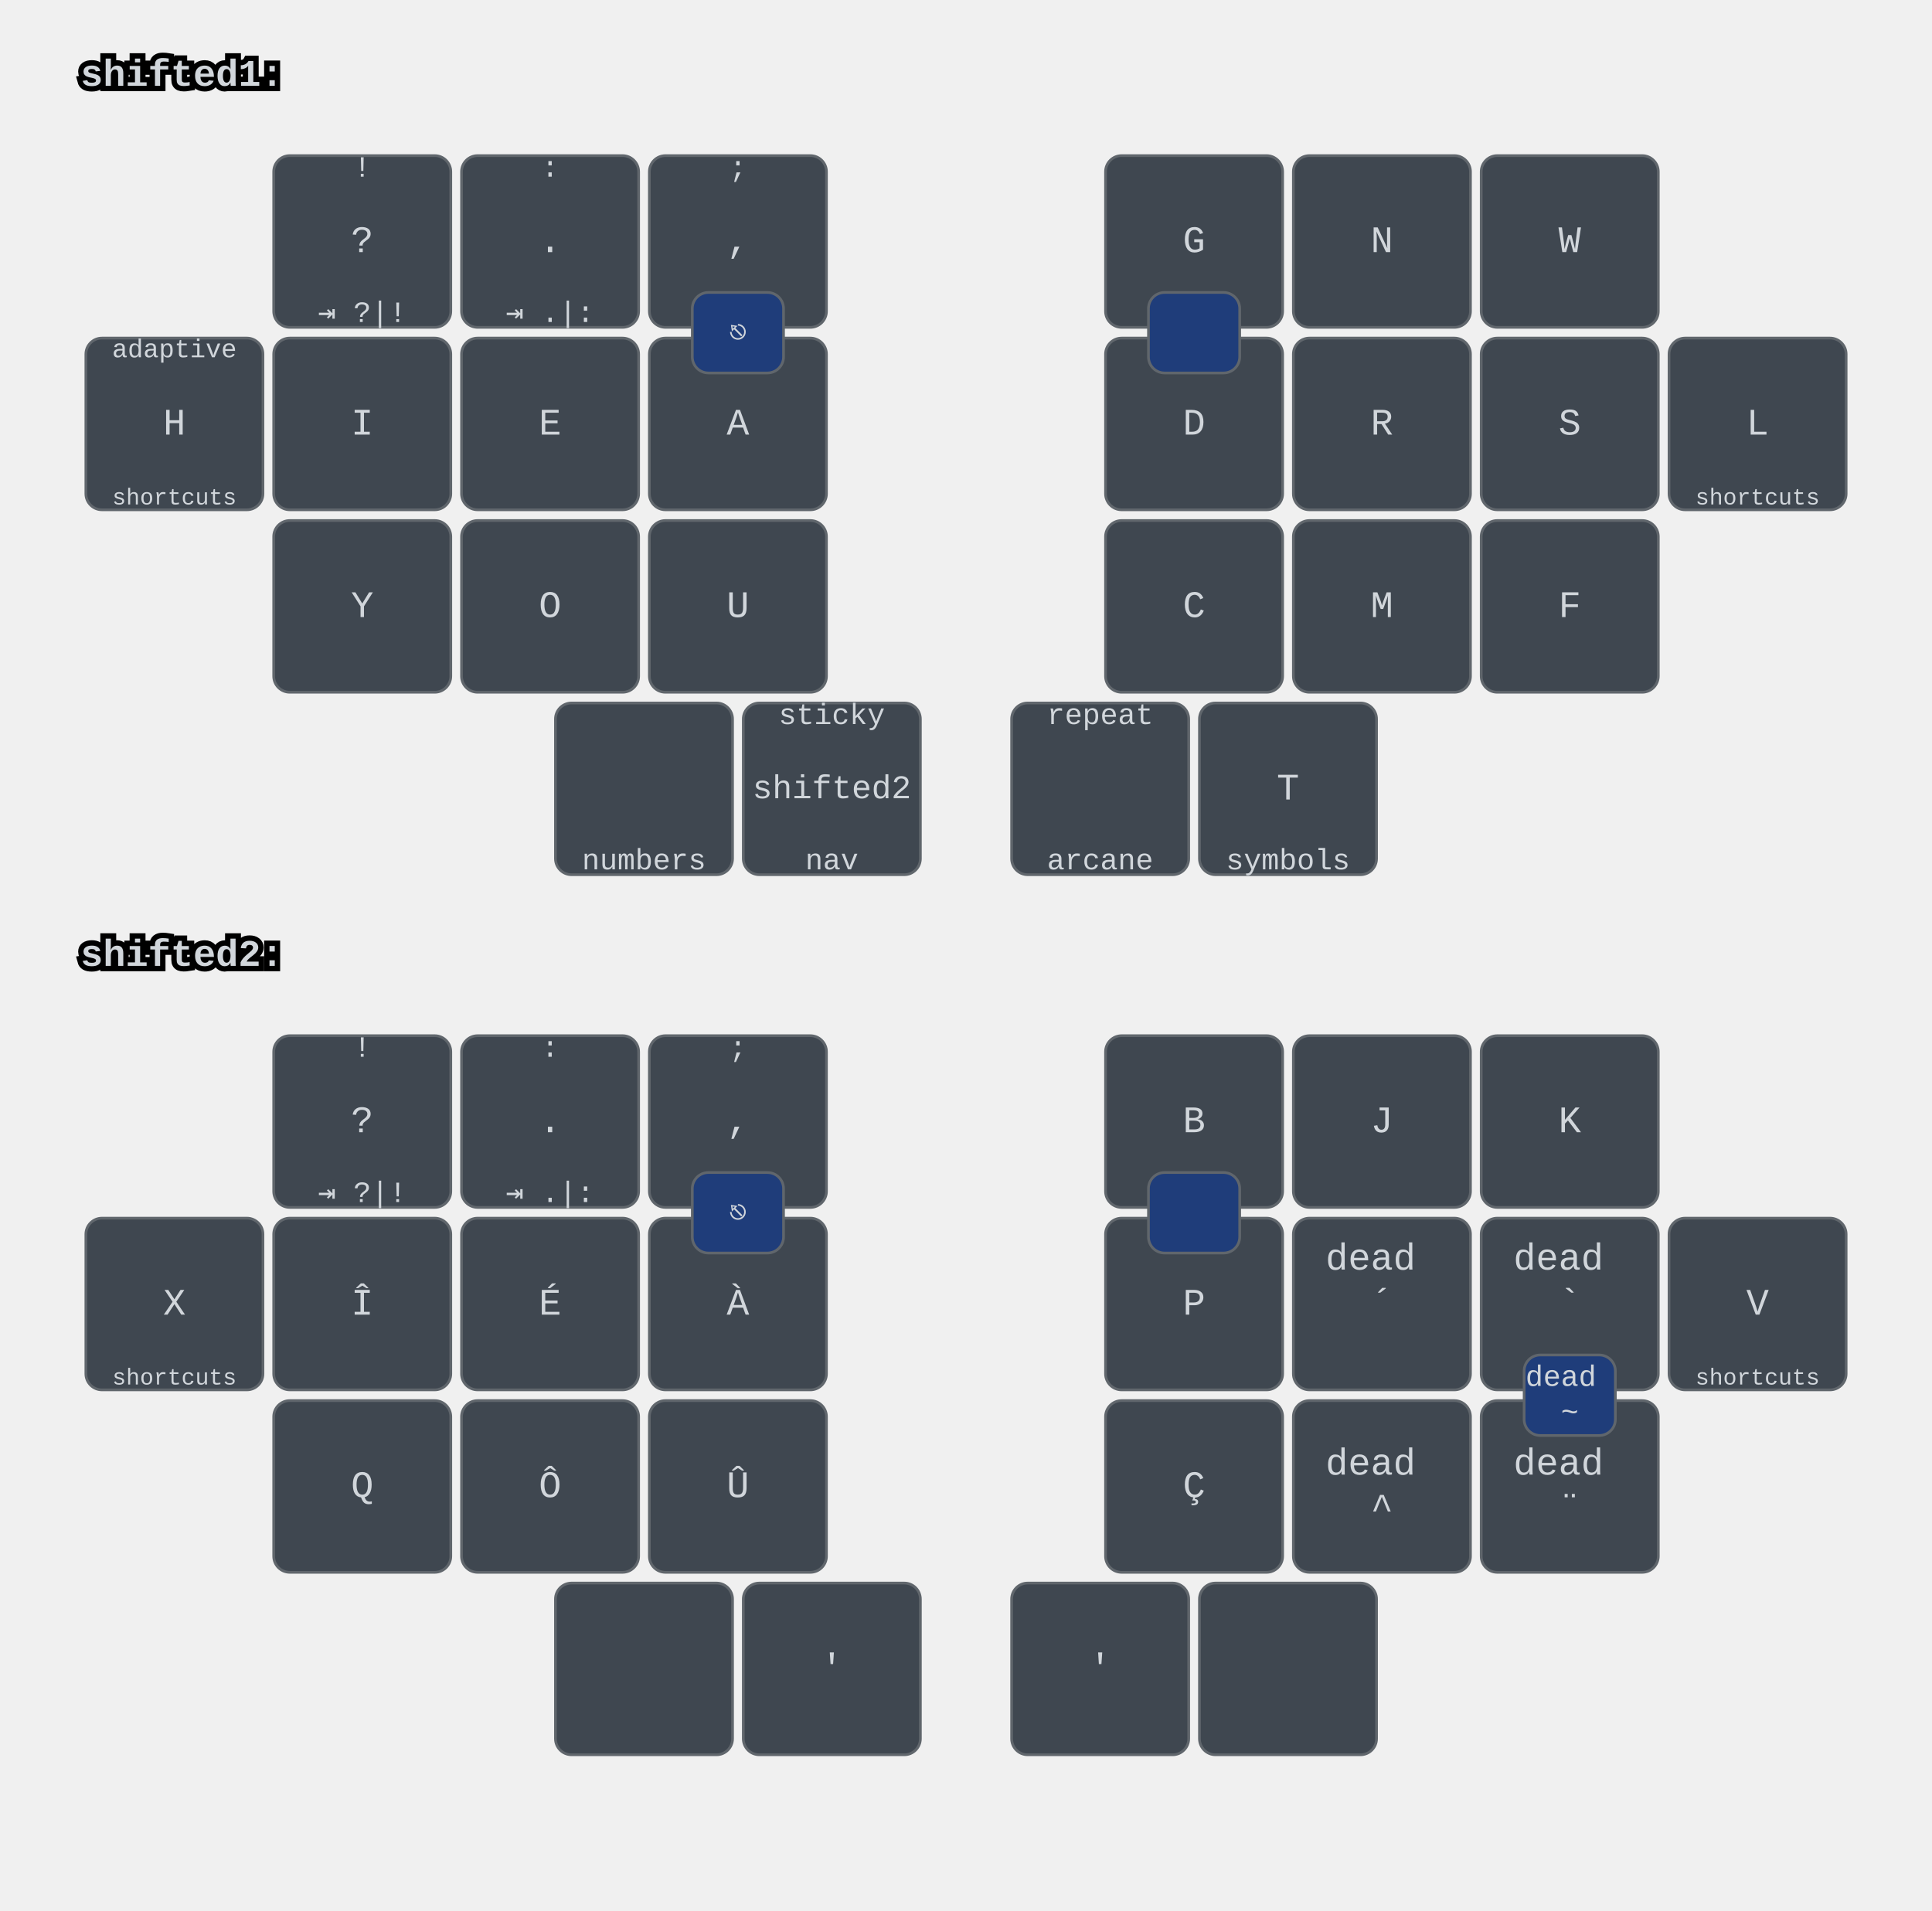
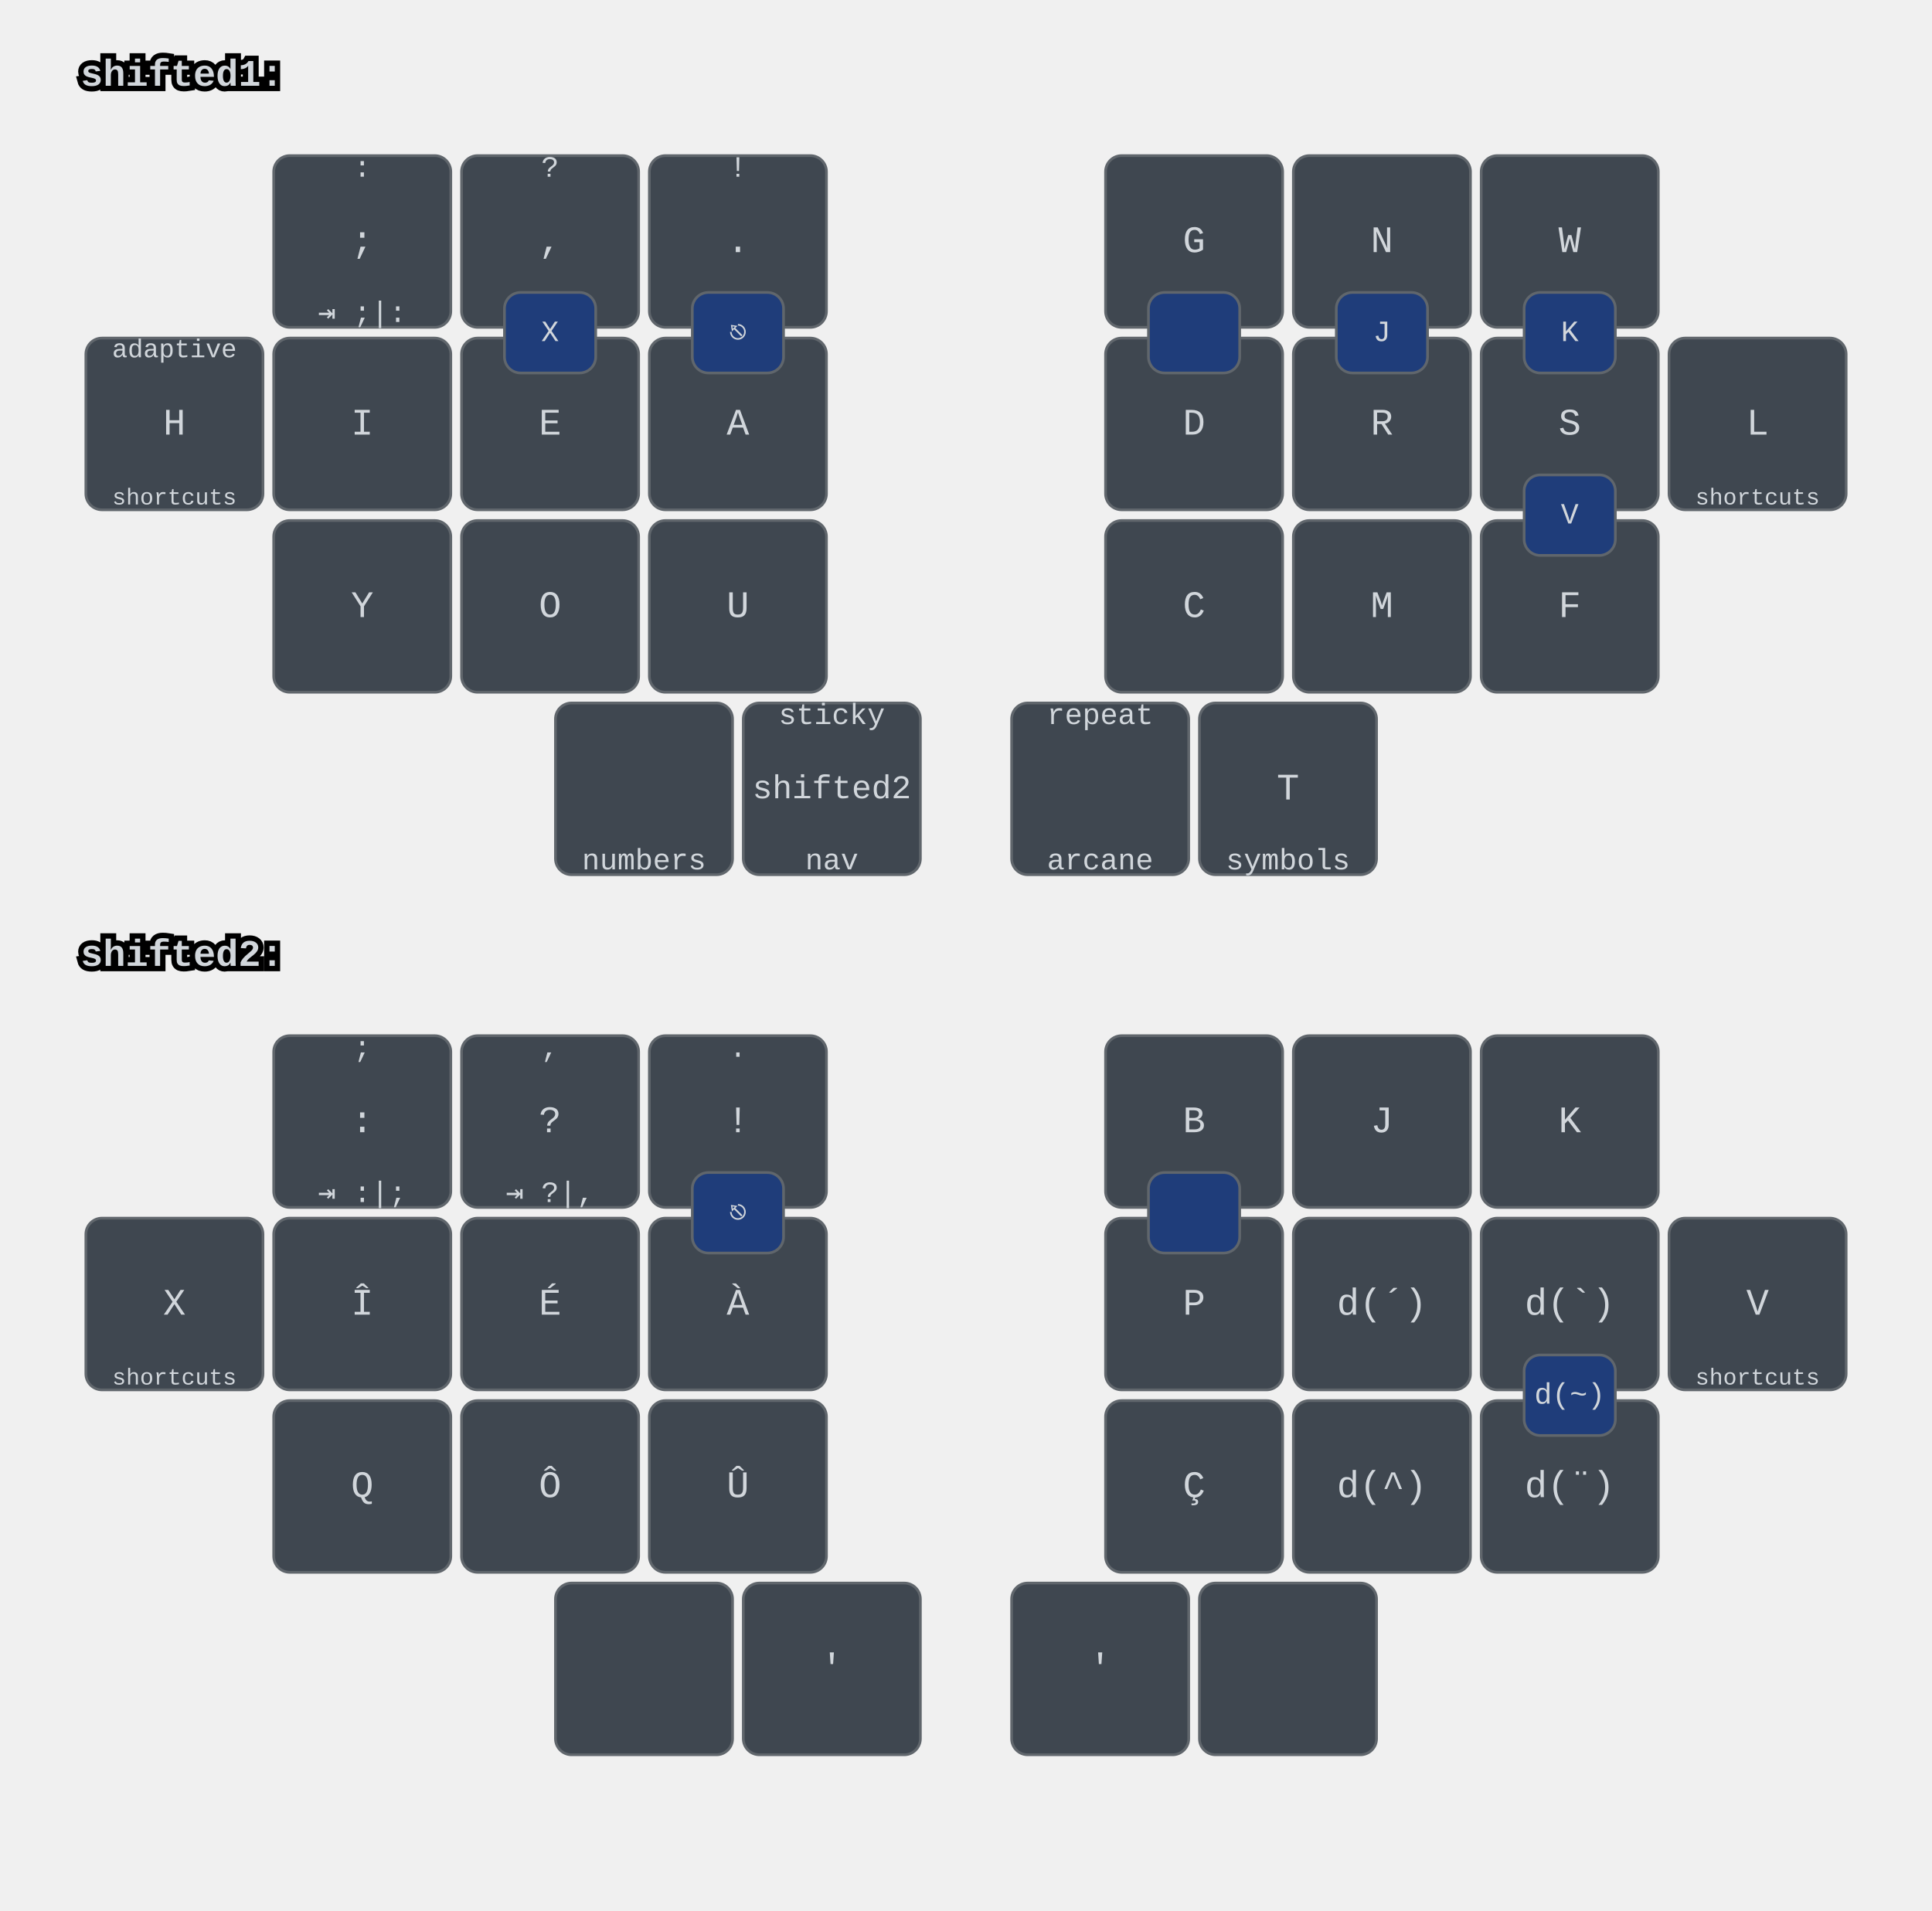
<svg xmlns="http://www.w3.org/2000/svg" xmlns:xlink="http://www.w3.org/1999/xlink" width="720" height="712" viewBox="0 0 720 712" class="keymap">
  <defs>/* start glyphs */
<svg id="mdi:apple-keyboard-command">
      <svg id="mdi-apple-keyboard-command" viewBox="0 0 24 24">
        <path d="M6,2A4,4 0 0,1 10,6V8H14V6A4,4 0 0,1 18,2A4,4 0 0,1 22,6A4,4 0 0,1 18,10H16V14H18A4,4 0 0,1 22,18A4,4 0 0,1 18,22A4,4 0 0,1 14,18V16H10V18A4,4 0 0,1 6,22A4,4 0 0,1 2,18A4,4 0 0,1 6,14H8V10H6A4,4 0 0,1 2,6A4,4 0 0,1 6,2M16,18A2,2 0 0,0 18,20A2,2 0 0,0 20,18A2,2 0 0,0 18,16H16V18M14,10H10V14H14V10M6,16A2,2 0 0,0 4,18A2,2 0 0,0 6,20A2,2 0 0,0 8,18V16H6M8,6A2,2 0 0,0 6,4A2,2 0 0,0 4,6A2,2 0 0,0 6,8H8V6M18,8A2,2 0 0,0 20,6A2,2 0 0,0 18,4A2,2 0 0,0 16,6V8H18Z" />
      </svg>
    </svg>
    <svg id="mdi:apple-keyboard-control">
      <svg id="mdi-apple-keyboard-control" viewBox="0 0 24 24">
        <path d="M19.78,11.78L18.36,13.19L12,6.83L5.64,13.19L4.22,11.78L12,4L19.78,11.78Z" />
      </svg>
    </svg>
    <svg id="mdi:apple-keyboard-option">
      <svg id="mdi-apple-keyboard-option" viewBox="0 0 24 24">
        <path d="M3,4H9.11L16.15,18H21V20H14.88L7.84,6H3V4M14,4H21V6H14V4Z" />
      </svg>
    </svg>
    <svg id="mdi:apple-keyboard-shift">
      <svg id="mdi-apple-keyboard-shift" viewBox="0 0 24 24">
        <path d="M15,18V12H17.17L12,6.83L6.83,12H9V18H15M12,4L22,14H17V20H7V14H2L12,4Z" />
      </svg>
    </svg>
    <svg id="mdi:arrow-down">
      <svg id="mdi-arrow-down" viewBox="0 0 24 24">
        <path d="M11,4H13V16L18.5,10.5L19.92,11.92L12,19.84L4.08,11.92L5.5,10.5L11,16V4Z" />
      </svg>
    </svg>
    <svg id="mdi:arrow-down-bold-outline">
      <svg id="mdi-arrow-down-bold-outline" viewBox="0 0 24 24">
        <path d="M22,11L12,21L2,11H8V3H16V11H22M12,18L17,13H14V5H10V13H7L12,18Z" />
      </svg>
    </svg>
    <svg id="mdi:arrow-left">
      <svg id="mdi-arrow-left" viewBox="0 0 24 24">
        <path d="M20,11V13H8L13.5,18.5L12.08,19.92L4.16,12L12.08,4.08L13.5,5.5L8,11H20Z" />
      </svg>
    </svg>
    <svg id="mdi:arrow-right">
      <svg id="mdi-arrow-right" viewBox="0 0 24 24">
        <path d="M4,11V13H16L10.5,18.5L11.92,19.92L19.84,12L11.92,4.08L10.5,5.5L16,11H4Z" />
      </svg>
    </svg>
    <svg id="mdi:arrow-up">
      <svg id="mdi-arrow-up" viewBox="0 0 24 24">
        <path d="M13,20H11V8L5.5,13.5L4.08,12.08L12,4.16L19.92,12.08L18.5,13.5L13,8V20Z" />
      </svg>
    </svg>
    <svg id="mdi:arrow-up-bold-outline">
      <svg id="mdi-arrow-up-bold-outline" viewBox="0 0 24 24">
        <path d="M16,13V21H8V13H2L12,3L22,13H16M7,11H10V19H14V11H17L12,6L7,11Z" />
      </svg>
    </svg>
    <svg id="mdi:backspace-outline">
      <svg id="mdi-backspace-outline" viewBox="0 0 24 24">
        <path d="M19,15.59L17.59,17L14,13.41L10.41,17L9,15.59L12.59,12L9,8.41L10.41,7L14,10.59L17.59,7L19,8.41L15.41,12L19,15.59M22,3A2,2 0 0,1 24,5V19A2,2 0 0,1 22,21H7C6.31,21 5.77,20.64 5.41,20.11L0,12L5.41,3.88C5.77,3.35 6.31,3 7,3H22M22,5H7L2.28,12L7,19H22V5Z" />
      </svg>
    </svg>
    <svg id="mdi:backspace-reverse-outline">
      <svg id="mdi-backspace-reverse-outline" viewBox="0 0 24 24">
        <path d="M5,15.59L6.41,17L10,13.41L13.59,17L15,15.59L11.41,12L15,8.41L13.59,7L10,10.59L6.41,7L5,8.41L8.59,12L5,15.59M2,3A2,2 0 0,0 0,5V19A2,2 0 0,0 2,21H17C17.69,21 18.23,20.64 18.59,20.11L24,12L18.59,3.88C18.23,3.35 17.69,3 17,3H2M2,5H17L21.72,12L17,19H2V5Z" />
      </svg>
    </svg>
    <svg id="mdi:bluetooth">
      <svg id="mdi-bluetooth" viewBox="0 0 24 24">
        <path d="M14.88,16.29L13,18.17V14.41M13,5.83L14.88,7.71L13,9.58M17.71,7.71L12,2H11V9.58L6.41,5L5,6.41L10.59,12L5,17.58L6.41,19L11,14.41V22H12L17.71,16.29L13.41,12L17.71,7.71Z" />
      </svg>
    </svg>
    <svg id="mdi:bluetooth-off">
      <svg id="mdi-bluetooth-off" viewBox="0 0 24 24">
        <path d="M13,5.83L14.88,7.71L13.28,9.31L14.69,10.72L17.71,7.7L12,2H11V7.03L13,9.03M5.41,4L4,5.41L10.59,12L5,17.59L6.41,19L11,14.41V22H12L16.29,17.71L18.59,20L20,18.59M13,18.17V14.41L14.88,16.29" />
      </svg>
    </svg>
    <svg id="mdi:bug">
      <svg id="mdi-bug" viewBox="0 0 24 24">
        <path d="M14,12H10V10H14M14,16H10V14H14M20,8H17.19C16.74,7.22 16.12,6.55 15.37,6.04L17,4.41L15.59,3L13.42,5.17C12.96,5.06 12.5,5 12,5C11.5,5 11.04,5.06 10.59,5.17L8.41,3L7,4.41L8.62,6.04C7.88,6.55 7.26,7.22 6.81,8H4V10H6.09C6.04,10.33 6,10.66 6,11V12H4V14H6V15C6,15.34 6.04,15.67 6.09,16H4V18H6.81C7.85,19.79 9.78,21 12,21C14.22,21 16.15,19.79 17.19,18H20V16H17.91C17.96,15.67 18,15.34 18,15V14H20V12H18V11C18,10.66 17.96,10.33 17.91,10H20V8Z" />
      </svg>
    </svg>
    <svg id="mdi:camera">
      <svg id="mdi-camera" viewBox="0 0 24 24">
        <path d="M4,4H7L9,2H15L17,4H20A2,2 0 0,1 22,6V18A2,2 0 0,1 20,20H4A2,2 0 0,1 2,18V6A2,2 0 0,1 4,4M12,7A5,5 0 0,0 7,12A5,5 0 0,0 12,17A5,5 0 0,0 17,12A5,5 0 0,0 12,7M12,9A3,3 0 0,1 15,12A3,3 0 0,1 12,15A3,3 0 0,1 9,12A3,3 0 0,1 12,9Z" />
      </svg>
    </svg>
    <svg id="mdi:close">
      <svg id="mdi-close" viewBox="0 0 24 24">
        <path d="M19,6.41L17.59,5L12,10.59L6.41,5L5,6.41L10.59,12L5,17.59L6.41,19L12,13.41L17.59,19L19,17.59L13.41,12L19,6.41Z" />
      </svg>
    </svg>
    <svg id="mdi:console">
      <svg id="mdi-console" viewBox="0 0 24 24">
        <path d="M20,19V7H4V19H20M20,3A2,2 0 0,1 22,5V19A2,2 0 0,1 20,21H4A2,2 0 0,1 2,19V5C2,3.89 2.9,3 4,3H20M13,17V15H18V17H13M9.58,13L5.57,9H8.4L11.7,12.3C12.09,12.69 12.09,13.33 11.7,13.72L8.42,17H5.59L9.58,13Z" />
      </svg>
    </svg>
    <svg id="mdi:debug-step-into">
      <svg id="mdi-debug-step-into" viewBox="0 0 24 24">
        <path d="M12,22A2,2 0 0,1 10,20A2,2 0 0,1 12,18A2,2 0 0,1 14,20A2,2 0 0,1 12,22M13,2V13L17.5,8.5L18.92,9.92L12,16.84L5.08,9.92L6.5,8.5L11,13V2H13Z" />
      </svg>
    </svg>
    <svg id="mdi:debug-step-out">
      <svg id="mdi-debug-step-out" viewBox="0 0 24 24">
        <path d="M12,22A2,2 0 0,1 10,20A2,2 0 0,1 12,18A2,2 0 0,1 14,20A2,2 0 0,1 12,22M13,16H11V6L6.5,10.5L5.08,9.08L12,2.16L18.92,9.08L17.5,10.5L13,6V16Z" />
      </svg>
    </svg>
    <svg id="mdi:debug-step-over">
      <svg id="mdi-debug-step-over" viewBox="0 0 24 24">
        <path d="M12,14A2,2 0 0,1 14,16A2,2 0 0,1 12,18A2,2 0 0,1 10,16A2,2 0 0,1 12,14M23.46,8.86L21.87,15.75L15,14.16L18.8,11.78C17.39,9.5 14.87,8 12,8C8.05,8 4.77,10.86 4.12,14.63L2.15,14.28C2.96,9.58 7.06,6 12,6C15.58,6 18.73,7.89 20.5,10.72L23.46,8.86Z" />
      </svg>
    </svg>
    <svg id="mdi:delete">
      <svg id="mdi-delete" viewBox="0 0 24 24">
        <path d="M19,4H15.5L14.5,3H9.5L8.5,4H5V6H19M6,19A2,2 0 0,0 8,21H16A2,2 0 0,0 18,19V7H6V19Z" />
      </svg>
    </svg>
    <svg id="mdi:desktop-classic">
      <svg id="mdi-desktop-classic" viewBox="0 0 24 24">
        <path d="M6,2C4.89,2 4,2.89 4,4V12C4,13.11 4.89,14 6,14H18C19.11,14 20,13.11 20,12V4C20,2.89 19.11,2 18,2H6M6,4H18V12H6V4M4,15C2.89,15 2,15.89 2,17V20C2,21.11 2.89,22 4,22H20C21.11,22 22,21.11 22,20V17C22,15.89 21.11,15 20,15H4M8,17H20V20H8V17M9,17.75V19.25H13V17.75H9M15,17.75V19.25H19V17.75H15Z" />
      </svg>
    </svg>
    <svg id="mdi:emoticon-happy-outline">
      <svg id="mdi-emoticon-happy-outline" viewBox="0 0 24 24">
        <path d="M20,12A8,8 0 0,0 12,4A8,8 0 0,0 4,12A8,8 0 0,0 12,20A8,8 0 0,0 20,12M22,12A10,10 0 0,1 12,22A10,10 0 0,1 2,12A10,10 0 0,1 12,2A10,10 0 0,1 22,12M10,9.5C10,10.3 9.3,11 8.5,11C7.7,11 7,10.3 7,9.5C7,8.7 7.7,8 8.5,8C9.3,8 10,8.7 10,9.5M17,9.5C17,10.3 16.3,11 15.5,11C14.7,11 14,10.3 14,9.5C14,8.7 14.7,8 15.5,8C16.3,8 17,8.7 17,9.5M12,17.23C10.25,17.23 8.71,16.5 7.81,15.42L9.23,14C9.68,14.72 10.75,15.23 12,15.23C13.25,15.23 14.32,14.72 14.77,14L16.19,15.42C15.29,16.5 13.75,17.23 12,17.23Z" />
      </svg>
    </svg>
    <svg id="mdi:file-tree">
      <svg id="mdi-file-tree" viewBox="0 0 24 24">
        <path d="M3,3H9V7H3V3M15,10H21V14H15V10M15,17H21V21H15V17M13,13H7V18H13V20H7L5,20V9H7V11H13V13Z" />
      </svg>
    </svg>
    <svg id="mdi:flash">
      <svg id="mdi-flash" viewBox="0 0 24 24">
        <path d="M7,2V13H10V22L17,10H13L17,2H7Z" />
      </svg>
    </svg>
    <svg id="mdi:folder-open">
      <svg id="mdi-folder-open" viewBox="0 0 24 24">
        <path d="M19,20H4C2.89,20 2,19.1 2,18V6C2,4.89 2.89,4 4,4H10L12,6H19A2,2 0 0,1 21,8H21L4,8V18L6.14,10H23.21L20.93,18.5C20.7,19.37 19.92,20 19,20Z" />
      </svg>
    </svg>
    <svg id="mdi:format-horizontal-align-left">
      <svg id="mdi-format-horizontal-align-left" viewBox="0 0 24 24">
        <path d="M11,16V13H21V11H11V8L7,12L11,16M3,20H5V4H3V20Z" />
      </svg>
    </svg>
    <svg id="mdi:format-horizontal-align-right">
      <svg id="mdi-format-horizontal-align-right" viewBox="0 0 24 24">
        <path d="M13,8V11H3V13H13V16L17,12L13,8M19,20H21V4H19V20Z" />
      </svg>
    </svg>
    <svg id="mdi:format-letter-case">
      <svg id="mdi-format-letter-case" viewBox="0 0 24 24">
        <path d="M20.06,18C20,17.83 19.91,17.54 19.86,17.11C19.19,17.81 18.38,18.16 17.45,18.16C16.62,18.16 15.93,17.92 15.4,17.45C14.87,17 14.6,16.39 14.6,15.66C14.6,14.78 14.93,14.1 15.6,13.61C16.27,13.12 17.21,12.88 18.43,12.88H19.83V12.24C19.83,11.75 19.68,11.36 19.38,11.07C19.08,10.78 18.63,10.64 18.05,10.64C17.53,10.64 17.1,10.76 16.75,11C16.4,11.25 16.23,11.54 16.23,11.89H14.77C14.77,11.46 14.92,11.05 15.22,10.65C15.5,10.25 15.93,9.94 16.44,9.71C16.95,9.5 17.5,9.36 18.13,9.36C19.11,9.36 19.87,9.6 20.42,10.09C20.97,10.58 21.26,11.25 21.28,12.11V16C21.28,16.8 21.38,17.42 21.58,17.88V18H20.06M17.66,16.88C18.11,16.88 18.54,16.77 18.95,16.56C19.35,16.35 19.65,16.07 19.83,15.73V14.16H18.7C16.93,14.16 16.04,14.63 16.04,15.57C16.04,16 16.19,16.3 16.5,16.53C16.8,16.76 17.18,16.88 17.66,16.88M5.46,13.71H9.53L7.5,8.29L5.46,13.71M6.64,6H8.36L13.07,18H11.14L10.17,15.43H4.82L3.86,18H1.93L6.64,6Z" />
      </svg>
    </svg>
    <svg id="mdi:keyboard-return">
      <svg id="mdi-keyboard-return" viewBox="0 0 24 24">
        <path d="M19,7V11H5.83L9.41,7.41L8,6L2,12L8,18L9.41,16.58L5.83,13H21V7H19Z" />
      </svg>
    </svg>
    <svg id="mdi:keyboard-space">
      <svg id="mdi-keyboard-space" viewBox="0 0 24 24">
        <path d="M3 15H5V19H19V15H21V19C21 20.1 20.1 21 19 21H5C3.9 21 3 20.1 3 19V15Z" />
      </svg>
    </svg>
    <svg id="mdi:lock">
      <svg id="mdi-lock" viewBox="0 0 24 24">
        <path d="M12,17A2,2 0 0,0 14,15C14,13.89 13.1,13 12,13A2,2 0 0,0 10,15A2,2 0 0,0 12,17M18,8A2,2 0 0,1 20,10V20A2,2 0 0,1 18,22H6A2,2 0 0,1 4,20V10C4,8.89 4.9,8 6,8H7V6A5,5 0 0,1 12,1A5,5 0 0,1 17,6V8H18M12,3A3,3 0 0,0 9,6V8H15V6A3,3 0 0,0 12,3Z" />
      </svg>
    </svg>
    <svg id="mdi:microphone">
      <svg id="mdi-microphone" viewBox="0 0 24 24">
        <path d="M12,2A3,3 0 0,1 15,5V11A3,3 0 0,1 12,14A3,3 0 0,1 9,11V5A3,3 0 0,1 12,2M19,11C19,14.53 16.39,17.44 13,17.93V21H11V17.93C7.61,17.44 5,14.53 5,11H7A5,5 0 0,0 12,16A5,5 0 0,0 17,11H19Z" />
      </svg>
    </svg>
    <svg id="mdi:microsoft-visual-studio-code">
      <svg id="mdi-microsoft-visual-studio-code" viewBox="0 0 24 24">
        <path d="M17,16.47V7.39L11,11.93M2.22,9.19C1.92,8.87 1.91,8.37 2.2,8.04L3.4,6.93C3.6,6.75 4.09,6.67 4.45,6.93L7.87,9.54L15.8,2.29C16.12,1.97 16.67,1.84 17.3,2.17L21.3,4.08C21.66,4.29 22,4.62 22,5.23V18.73C22,19.13 21.71,19.56 21.4,19.73L17,21.83C16.68,21.96 16.08,21.84 15.87,21.63L7.85,14.33L4.45,16.93C4.07,17.19 3.6,17.12 3.4,16.93L2.2,15.83C1.88,15.5 1.92,14.96 2.25,14.63L5.25,11.93" />
      </svg>
    </svg>
    <svg id="mdi:play-pause">
      <svg id="mdi-play-pause" viewBox="0 0 24 24">
        <path d="M3,5V19L11,12M13,19H16V5H13M18,5V19H21V5" />
      </svg>
    </svg>
    <svg id="mdi:power-sleep">
      <svg id="mdi-power-sleep" viewBox="0 0 24 24">
        <path d="M18.73,18C15.4,21.69 9.71,22 6,18.64C2.33,15.31 2.04,9.62 5.37,5.93C6.9,4.25 9,3.2 11.27,3C7.96,6.7 8.27,12.39 12,15.71C13.63,17.19 15.78,18 18,18C18.25,18 18.5,18 18.73,18Z" />
      </svg>
    </svg>
    <svg id="mdi:repeat">
      <svg id="mdi-repeat" viewBox="0 0 24 24">
        <path d="M17,17H7V14L3,18L7,22V19H19V13H17M7,7H17V10L21,6L17,2V5H5V11H7V7Z" />
      </svg>
    </svg>
    <svg id="mdi:skip-backward">
      <svg id="mdi-skip-backward" viewBox="0 0 24 24">
        <path d="M20,5V19L13,12M6,5V19H4V5M13,5V19L6,12" />
      </svg>
    </svg>
    <svg id="mdi:skip-forward">
      <svg id="mdi-skip-forward" viewBox="0 0 24 24">
        <path d="M4,5V19L11,12M18,5V19H20V5M11,5V19L18,12" />
      </svg>
    </svg>
    <svg id="mdi:usb-port">
      <svg id="mdi-usb-port" viewBox="0 0 24 24">
        <path d="M8 2C6.9 2 6 2.9 6 4V12H5V16L9 20V22H15V20L19 16V12H18V4C18 2.9 17.11 2 16 2M8 4H16V12H8M9 7V9H11V7M13 7V9H15V7Z" />
      </svg>
    </svg>
    <svg id="mdi:volume-high">
      <svg id="mdi-volume-high" viewBox="0 0 24 24">
        <path d="M14,3.23V5.29C16.89,6.15 19,8.83 19,12C19,15.17 16.89,17.84 14,18.7V20.77C18,19.86 21,16.28 21,12C21,7.72 18,4.14 14,3.23M16.5,12C16.5,10.23 15.5,8.71 14,7.97V16C15.5,15.29 16.5,13.76 16.5,12M3,9V15H7L12,20V4L7,9H3Z" />
      </svg>
    </svg>
    <svg id="mdi:volume-medium">
      <svg id="mdi-volume-medium" viewBox="0 0 24 24">
        <path d="M5,9V15H9L14,20V4L9,9M18.5,12C18.5,10.23 17.5,8.71 16,7.97V16C17.5,15.29 18.5,13.76 18.5,12Z" />
      </svg>
    </svg>
  </defs>/* end glyphs */
<style>/* inherit to force styles through use tags */
svg path {
    fill: inherit;
}

/* font and background color specifications */
svg.keymap {
    font-family: SFMono-Regular,Consolas,Liberation Mono,Menlo,monospace;
    font-size: 14px;
    font-kerning: normal;
    text-rendering: optimizeLegibility;
    fill: #24292e;
}

/* default key styling */
rect.key {
    fill: #f6f8fa;
}

rect.key, rect.combo {
    stroke: #c9cccf;
    stroke-width: 1;
}

/* default key side styling, only used is draw_key_sides is set */
rect.side {
    filter: brightness(90%);
}

/* color accent for combo boxes */
rect.combo, rect.combo-separate {
    fill: #cdf;
}

/* color accent for held keys */
rect.held, rect.combo.held {
    fill: #fdd;
}

/* color accent for ghost (optional) keys */
rect.ghost, rect.combo.ghost {
    stroke-dasharray: 4, 4;
    stroke-width: 2;
}

text {
    text-anchor: middle;
    dominant-baseline: middle;
}

/* styling for layer labels */
text.label {
    font-weight: bold;
    text-anchor: start;
    stroke: white;
    stroke-width: 4;
    paint-order: stroke;
}

/* styling for optional footer */
text.footer {
    text-anchor: end;
    dominant-baseline: auto;
    stroke: white;
    stroke-width: 4;
    paint-order: stroke;
}

/* styling for combo tap, and key non-tap label text */
text.combo, text.hold, text.shifted, text.left, text.right {
    font-size: 11px;
}

text.hold {
    text-anchor: middle;
    dominant-baseline: auto;
}

text.shifted {
    text-anchor: middle;
    dominant-baseline: hanging;
}

text.left {
    text-anchor: start;
}

text.right {
    text-anchor: end;
}

text.layer-activator {
    text-decoration: underline;
}

/* styling for hold/shifted label text in combo box */
text.combo.hold, text.combo.shifted, text.combo.left, text.combo.right {
    font-size: 8px;
}

/* lighter symbol for transparent keys */
text.trans {
    fill: #7b7e81;
}

/* styling for combo dendrons */
path.combo {
    stroke-width: 1;
    stroke: gray;
    fill: none;
}

/* Start Tabler Icons Cleanup */
/* cannot use height/width with glyphs */
.icon-tabler &gt; path {
    fill: inherit;
    stroke: inherit;
    stroke-width: 2;
}
/* hide tabler's default box */
.icon-tabler &gt; path[stroke="none"][fill="none"] {
    visibility: hidden;
}
/* End Tabler Icons Cleanup */

svg.keymap { fill: #d1d6db; }
rect.key { fill: #3f4750; }
rect.key, rect.combo { stroke: #60666c; }
rect.combo, rect.combo-separate { fill: #1f3d7a; }
rect.held, rect.combo.held { fill: #854747; }
text.label, text.footer { stroke: black; }
text.trans { fill: #7e8184; }
path.combo { stroke: #7f7f7f; }

rect.held.alternate { fill: #ffe6f2; }</style>
  <g transform="translate(30, 0)" class="layer-shifted1">
    <text x="0" y="28" class="label" id="shifted1">shifted1:</text>
    <g transform="translate(0, 56)">
      <g transform="translate(105, 34)" class="key keypos-0">
        <rect rx="6" ry="6" x="-33" y="-32" width="66" height="64" class="key" />
-         <text x="0" y="0" class="key tap">?</text>
-         <text x="0" y="30" class="key hold">⇥ ?|!</text>
+         <text x="0" y="0" class="key tap">;</text>
+         <text x="0" y="30" class="key hold">⇥ ;|:</text>
+         <text x="0" y="-30" class="key shifted">:</text>
+       </g>
+       <g transform="translate(175, 34)" class="key keypos-1">
+         <rect rx="6" ry="6" x="-33" y="-32" width="66" height="64" class="key" />
+         <text x="0" y="0" class="key tap">,</text>
+         <text x="0" y="30" class="key hold">⇥ ,|?</text>
+         <text x="0" y="-30" class="key shifted">?</text>
+       </g>
+       <g transform="translate(245, 34)" class="key keypos-2">
+         <rect rx="6" ry="6" x="-33" y="-32" width="66" height="64" class="key" />
+         <text x="0" y="0" class="key tap">.</text>
+         <text x="0" y="30" class="key hold">⇥ .|!</text>
        <text x="0" y="-30" class="key shifted">!</text>
-       </g>
-       <g transform="translate(175, 34)" class="key keypos-1">
-         <rect rx="6" ry="6" x="-33" y="-32" width="66" height="64" class="key" />
-         <text x="0" y="0" class="key tap">.</text>
-         <text x="0" y="30" class="key hold">⇥ .|:</text>
-         <text x="0" y="-30" class="key shifted">:</text>
-       </g>
-       <g transform="translate(245, 34)" class="key keypos-2">
-         <rect rx="6" ry="6" x="-33" y="-32" width="66" height="64" class="key" />
-         <text x="0" y="0" class="key tap">,</text>
-         <text x="0" y="30" class="key hold">⇥ ,|;</text>
-         <text x="0" y="-30" class="key shifted">;</text>
      </g>
      <g transform="translate(415, 34)" class="key keypos-3">
        <rect rx="6" ry="6" x="-33" y="-32" width="66" height="64" class="key" />
        <text x="0" y="0" class="key tap">G</text>
      </g>
      <g transform="translate(485, 34)" class="key keypos-4">
        <rect rx="6" ry="6" x="-33" y="-32" width="66" height="64" class="key" />
        <text x="0" y="0" class="key tap">N</text>
      </g>
      <g transform="translate(555, 34)" class="key keypos-5">
        <rect rx="6" ry="6" x="-33" y="-32" width="66" height="64" class="key" />
        <text x="0" y="0" class="key tap">W</text>
      </g>
      <g transform="translate(35, 102)" class="key keypos-6">
        <rect rx="6" ry="6" x="-33" y="-32" width="66" height="64" class="key" />
        <text x="0" y="0" class="key tap">H</text>
        <text x="0" y="30" class="key hold">
          <tspan style="font-size: 78%">shortcuts</tspan>
        </text>
        <text x="0" y="-30" class="key shifted">
          <tspan style="font-size: 88%">adaptive</tspan>
        </text>
      </g>
      <g transform="translate(105, 102)" class="key keypos-7">
        <rect rx="6" ry="6" x="-33" y="-32" width="66" height="64" class="key" />
        <text x="0" y="0" class="key tap">I</text>
        <use href="#mdi:apple-keyboard-option" xlink:href="#mdi:apple-keyboard-option" x="-6" y="18" height="12" width="12.0" class="key hold glyph mdi:apple-keyboard-option" />
      </g>
      <g transform="translate(175, 102)" class="key keypos-8">
        <rect rx="6" ry="6" x="-33" y="-32" width="66" height="64" class="key" />
        <text x="0" y="0" class="key tap">E</text>
        <use href="#mdi:apple-keyboard-control" xlink:href="#mdi:apple-keyboard-control" x="-6" y="18" height="12" width="12.0" class="key hold glyph mdi:apple-keyboard-control" />
      </g>
      <g transform="translate(245, 102)" class="key keypos-9">
        <rect rx="6" ry="6" x="-33" y="-32" width="66" height="64" class="key" />
        <text x="0" y="0" class="key tap">A</text>
        <use href="#mdi:apple-keyboard-shift" xlink:href="#mdi:apple-keyboard-shift" x="-6" y="18" height="12" width="12.0" class="key hold glyph mdi:apple-keyboard-shift" />
      </g>
      <g transform="translate(415, 102)" class="key keypos-10">
        <rect rx="6" ry="6" x="-33" y="-32" width="66" height="64" class="key" />
        <text x="0" y="0" class="key tap">D</text>
        <use href="#mdi:apple-keyboard-shift" xlink:href="#mdi:apple-keyboard-shift" x="-6" y="18" height="12" width="12.0" class="key hold glyph mdi:apple-keyboard-shift" />
      </g>
      <g transform="translate(485, 102)" class="key keypos-11">
        <rect rx="6" ry="6" x="-33" y="-32" width="66" height="64" class="key" />
        <text x="0" y="0" class="key tap">R</text>
        <use href="#mdi:apple-keyboard-control" xlink:href="#mdi:apple-keyboard-control" x="-6" y="18" height="12" width="12.0" class="key hold glyph mdi:apple-keyboard-control" />
      </g>
      <g transform="translate(555, 102)" class="key keypos-12">
        <rect rx="6" ry="6" x="-33" y="-32" width="66" height="64" class="key" />
        <text x="0" y="0" class="key tap">S</text>
        <use href="#mdi:apple-keyboard-option" xlink:href="#mdi:apple-keyboard-option" x="-6" y="18" height="12" width="12.0" class="key hold glyph mdi:apple-keyboard-option" />
      </g>
      <g transform="translate(625, 102)" class="key keypos-13">
        <rect rx="6" ry="6" x="-33" y="-32" width="66" height="64" class="key" />
        <text x="0" y="0" class="key tap">L</text>
        <text x="0" y="30" class="key hold">
          <tspan style="font-size: 78%">shortcuts</tspan>
        </text>
      </g>
      <g transform="translate(105, 170)" class="key keypos-14">
        <rect rx="6" ry="6" x="-33" y="-32" width="66" height="64" class="key" />
        <text x="0" y="0" class="key tap">Y</text>
      </g>
      <g transform="translate(175, 170)" class="key keypos-15">
        <rect rx="6" ry="6" x="-33" y="-32" width="66" height="64" class="key" />
        <text x="0" y="0" class="key tap">O</text>
      </g>
      <g transform="translate(245, 170)" class="key keypos-16">
        <rect rx="6" ry="6" x="-33" y="-32" width="66" height="64" class="key" />
        <text x="0" y="0" class="key tap">U</text>
        <use href="#mdi:apple-keyboard-command" xlink:href="#mdi:apple-keyboard-command" x="-6" y="18" height="12" width="12.0" class="key hold glyph mdi:apple-keyboard-command" />
      </g>
      <g transform="translate(415, 170)" class="key keypos-17">
        <rect rx="6" ry="6" x="-33" y="-32" width="66" height="64" class="key" />
        <text x="0" y="0" class="key tap">C</text>
        <use href="#mdi:apple-keyboard-command" xlink:href="#mdi:apple-keyboard-command" x="-6" y="18" height="12" width="12.0" class="key hold glyph mdi:apple-keyboard-command" />
      </g>
      <g transform="translate(485, 170)" class="key keypos-18">
        <rect rx="6" ry="6" x="-33" y="-32" width="66" height="64" class="key" />
        <text x="0" y="0" class="key tap">M</text>
      </g>
      <g transform="translate(555, 170)" class="key keypos-19">
        <rect rx="6" ry="6" x="-33" y="-32" width="66" height="64" class="key" />
        <text x="0" y="0" class="key tap">F</text>
      </g>
      <g transform="translate(210, 238)" class="key keypos-20">
        <rect rx="6" ry="6" x="-33" y="-32" width="66" height="64" class="key" />
        <use href="#mdi:keyboard-space" xlink:href="#mdi:keyboard-space" x="-7" y="-7" height="14" width="14.0" class="key tap glyph mdi:keyboard-space" />
        <text x="0" y="30" class="key hold">numbers</text>
      </g>
      <g transform="translate(280, 238)" class="key keypos-21">
        <rect rx="6" ry="6" x="-33" y="-32" width="66" height="64" class="key" />
        <a href="#shifted2">
          <text x="0" y="0" class="key tap layer-activator">
            <tspan style="font-size: 88%">shifted2</tspan>
          </text>
        </a>
        <text x="0" y="30" class="key hold">nav</text>
        <text x="0" y="-30" class="key shifted">sticky</text>
      </g>
      <g transform="translate(380, 238)" class="key keypos-22">
        <rect rx="6" ry="6" x="-33" y="-32" width="66" height="64" class="key" />
        <use href="#mdi:repeat" xlink:href="#mdi:repeat" x="-7" y="-7" height="14" width="14.0" class="key tap glyph mdi:repeat" />
        <text x="0" y="30" class="key hold">arcane</text>
        <text x="0" y="-30" class="key shifted">repeat</text>
      </g>
      <g transform="translate(450, 238)" class="key keypos-23">
        <rect rx="6" ry="6" x="-33" y="-32" width="66" height="64" class="key" />
        <text x="0" y="0" class="key tap">T</text>
        <text x="0" y="30" class="key hold">symbols</text>
      </g>
      <g class="combo combopos-0">
        <rect rx="6" ry="6" x="228" y="53" width="34" height="30" class="combo" />
        <text x="245" y="68" class="combo tap">⎋</text>
      </g>
      <g class="combo combopos-1">
        <rect rx="6" ry="6" x="398" y="53" width="34" height="30" class="combo" />
        <use href="#mdi:backspace-outline" xlink:href="#mdi:backspace-outline" x="408" y="61" height="14" width="14.0" class="combo tap glyph mdi:backspace-outline" />
      </g>
+       <g class="combo combopos-2">
+         <rect rx="6" ry="6" x="158" y="53" width="34" height="30" class="combo" />
+         <text x="175" y="68" class="combo tap">X</text>
+       </g>
+       <g class="combo combopos-3">
+         <rect rx="6" ry="6" x="468" y="53" width="34" height="30" class="combo" />
+         <text x="485" y="68" class="combo tap">J</text>
+       </g>
+       <g class="combo combopos-4">
+         <rect rx="6" ry="6" x="538" y="53" width="34" height="30" class="combo" />
+         <text x="555" y="68" class="combo tap">K</text>
+       </g>
+       <g class="combo combopos-5">
+         <rect rx="6" ry="6" x="538" y="121" width="34" height="30" class="combo" />
+         <text x="555" y="136" class="combo tap">V</text>
+       </g>
    </g>
  </g>
  <g transform="translate(30, 328)" class="layer-shifted2">
    <text x="0" y="28" class="label" id="shifted2">shifted2:</text>
    <g transform="translate(0, 56)">
      <g transform="translate(105, 34)" class="key keypos-0">
        <rect rx="6" ry="6" x="-33" y="-32" width="66" height="64" class="key" />
+         <text x="0" y="0" class="key tap">:</text>
+         <text x="0" y="30" class="key hold">⇥ :|;</text>
+         <text x="0" y="-30" class="key shifted">;</text>
+       </g>
+       <g transform="translate(175, 34)" class="key keypos-1">
+         <rect rx="6" ry="6" x="-33" y="-32" width="66" height="64" class="key" />
        <text x="0" y="0" class="key tap">?</text>
-         <text x="0" y="30" class="key hold">⇥ ?|!</text>
-         <text x="0" y="-30" class="key shifted">!</text>
-       </g>
-       <g transform="translate(175, 34)" class="key keypos-1">
-         <rect rx="6" ry="6" x="-33" y="-32" width="66" height="64" class="key" />
-         <text x="0" y="0" class="key tap">.</text>
-         <text x="0" y="30" class="key hold">⇥ .|:</text>
-         <text x="0" y="-30" class="key shifted">:</text>
+         <text x="0" y="30" class="key hold">⇥ ?|,</text>
+         <text x="0" y="-30" class="key shifted">,</text>
      </g>
      <g transform="translate(245, 34)" class="key keypos-2">
        <rect rx="6" ry="6" x="-33" y="-32" width="66" height="64" class="key" />
-         <text x="0" y="0" class="key tap">,</text>
-         <text x="0" y="30" class="key hold">⇥ ,|;</text>
-         <text x="0" y="-30" class="key shifted">;</text>
+         <text x="0" y="0" class="key tap">!</text>
+         <text x="0" y="30" class="key hold">⇥ !|.</text>
+         <text x="0" y="-30" class="key shifted">.</text>
      </g>
      <g transform="translate(415, 34)" class="key keypos-3">
        <rect rx="6" ry="6" x="-33" y="-32" width="66" height="64" class="key" />
        <text x="0" y="0" class="key tap">B</text>
      </g>
      <g transform="translate(485, 34)" class="key keypos-4">
        <rect rx="6" ry="6" x="-33" y="-32" width="66" height="64" class="key" />
        <text x="0" y="0" class="key tap">J</text>
      </g>
      <g transform="translate(555, 34)" class="key keypos-5">
        <rect rx="6" ry="6" x="-33" y="-32" width="66" height="64" class="key" />
        <text x="0" y="0" class="key tap">K</text>
      </g>
      <g transform="translate(35, 102)" class="key keypos-6">
        <rect rx="6" ry="6" x="-33" y="-32" width="66" height="64" class="key" />
        <text x="0" y="0" class="key tap">X</text>
        <text x="0" y="30" class="key hold">
          <tspan style="font-size: 78%">shortcuts</tspan>
        </text>
      </g>
      <g transform="translate(105, 102)" class="key keypos-7">
        <rect rx="6" ry="6" x="-33" y="-32" width="66" height="64" class="key" />
        <text x="0" y="0" class="key tap">Î</text>
        <use href="#mdi:apple-keyboard-option" xlink:href="#mdi:apple-keyboard-option" x="-6" y="18" height="12" width="12.0" class="key hold glyph mdi:apple-keyboard-option" />
      </g>
      <g transform="translate(175, 102)" class="key keypos-8">
        <rect rx="6" ry="6" x="-33" y="-32" width="66" height="64" class="key" />
        <text x="0" y="0" class="key tap">É</text>
        <use href="#mdi:apple-keyboard-control" xlink:href="#mdi:apple-keyboard-control" x="-6" y="18" height="12" width="12.0" class="key hold glyph mdi:apple-keyboard-control" />
      </g>
      <g transform="translate(245, 102)" class="key keypos-9">
        <rect rx="6" ry="6" x="-33" y="-32" width="66" height="64" class="key" />
        <text x="0" y="0" class="key tap">À</text>
        <use href="#mdi:apple-keyboard-shift" xlink:href="#mdi:apple-keyboard-shift" x="-6" y="18" height="12" width="12.0" class="key hold glyph mdi:apple-keyboard-shift" />
      </g>
      <g transform="translate(415, 102)" class="key keypos-10">
        <rect rx="6" ry="6" x="-33" y="-32" width="66" height="64" class="key" />
        <text x="0" y="0" class="key tap">P</text>
        <use href="#mdi:apple-keyboard-shift" xlink:href="#mdi:apple-keyboard-shift" x="-6" y="18" height="12" width="12.0" class="key hold glyph mdi:apple-keyboard-shift" />
      </g>
      <g transform="translate(485, 102)" class="key keypos-11">
        <rect rx="6" ry="6" x="-33" y="-32" width="66" height="64" class="key" />
-         <text x="0" y="0" class="key tap">
-           <tspan x="0" dy="-1.2em">dead</tspan>
-           <tspan x="0" dy="1.2em">´</tspan>
-         </text>
+         <text x="0" y="0" class="key tap">d(´)</text>
        <use href="#mdi:apple-keyboard-control" xlink:href="#mdi:apple-keyboard-control" x="-6" y="18" height="12" width="12.0" class="key hold glyph mdi:apple-keyboard-control" />
      </g>
      <g transform="translate(555, 102)" class="key keypos-12">
        <rect rx="6" ry="6" x="-33" y="-32" width="66" height="64" class="key" />
-         <text x="0" y="0" class="key tap">
-           <tspan x="0" dy="-1.2em">dead</tspan>
-           <tspan x="0" dy="1.2em">`</tspan>
-         </text>
+         <text x="0" y="0" class="key tap">d(`)</text>
        <use href="#mdi:apple-keyboard-option" xlink:href="#mdi:apple-keyboard-option" x="-6" y="18" height="12" width="12.0" class="key hold glyph mdi:apple-keyboard-option" />
      </g>
      <g transform="translate(625, 102)" class="key keypos-13">
        <rect rx="6" ry="6" x="-33" y="-32" width="66" height="64" class="key" />
        <text x="0" y="0" class="key tap">V</text>
        <text x="0" y="30" class="key hold">
          <tspan style="font-size: 78%">shortcuts</tspan>
        </text>
      </g>
      <g transform="translate(105, 170)" class="key keypos-14">
        <rect rx="6" ry="6" x="-33" y="-32" width="66" height="64" class="key" />
        <text x="0" y="0" class="key tap">Q</text>
      </g>
      <g transform="translate(175, 170)" class="key keypos-15">
        <rect rx="6" ry="6" x="-33" y="-32" width="66" height="64" class="key" />
        <text x="0" y="0" class="key tap">Ô</text>
      </g>
      <g transform="translate(245, 170)" class="key keypos-16">
        <rect rx="6" ry="6" x="-33" y="-32" width="66" height="64" class="key" />
        <text x="0" y="0" class="key tap">Û</text>
        <use href="#mdi:apple-keyboard-command" xlink:href="#mdi:apple-keyboard-command" x="-6" y="18" height="12" width="12.0" class="key hold glyph mdi:apple-keyboard-command" />
      </g>
      <g transform="translate(415, 170)" class="key keypos-17">
        <rect rx="6" ry="6" x="-33" y="-32" width="66" height="64" class="key" />
        <text x="0" y="0" class="key tap">Ç</text>
        <use href="#mdi:apple-keyboard-command" xlink:href="#mdi:apple-keyboard-command" x="-6" y="18" height="12" width="12.0" class="key hold glyph mdi:apple-keyboard-command" />
      </g>
      <g transform="translate(485, 170)" class="key keypos-18">
        <rect rx="6" ry="6" x="-33" y="-32" width="66" height="64" class="key" />
-         <text x="0" y="0" class="key tap">
-           <tspan x="0" dy="-0.6em">dead</tspan>
-           <tspan x="0" dy="1.2em">^</tspan>
-         </text>
+         <text x="0" y="0" class="key tap">d(^)</text>
      </g>
      <g transform="translate(555, 170)" class="key keypos-19">
        <rect rx="6" ry="6" x="-33" y="-32" width="66" height="64" class="key" />
-         <text x="0" y="0" class="key tap">
-           <tspan x="0" dy="-0.6em">dead</tspan>
-           <tspan x="0" dy="1.2em">¨</tspan>
-         </text>
+         <text x="0" y="0" class="key tap">d(¨)</text>
      </g>
      <g transform="translate(210, 238)" class="key keypos-20">
        <rect rx="6" ry="6" x="-33" y="-32" width="66" height="64" class="key" />
        <use href="#mdi:keyboard-space" xlink:href="#mdi:keyboard-space" x="-7" y="-7" height="14" width="14.0" class="key tap glyph mdi:keyboard-space" />
      </g>
      <g transform="translate(280, 238)" class="key keypos-21">
        <rect rx="6" ry="6" x="-33" y="-32" width="66" height="64" class="key" />
        <text x="0" y="0" class="key tap">'</text>
      </g>
      <g transform="translate(380, 238)" class="key keypos-22">
        <rect rx="6" ry="6" x="-33" y="-32" width="66" height="64" class="key" />
        <text x="0" y="0" class="key tap">'</text>
      </g>
      <g transform="translate(450, 238)" class="key keypos-23">
        <rect rx="6" ry="6" x="-33" y="-32" width="66" height="64" class="key" />
        <use href="#mdi:keyboard-space" xlink:href="#mdi:keyboard-space" x="-7" y="-7" height="14" width="14.0" class="key tap glyph mdi:keyboard-space" />
      </g>
      <g class="combo combopos-0">
        <rect rx="6" ry="6" x="228" y="53" width="34" height="30" class="combo" />
        <text x="245" y="68" class="combo tap">⎋</text>
      </g>
      <g class="combo combopos-1">
        <rect rx="6" ry="6" x="398" y="53" width="34" height="30" class="combo" />
        <use href="#mdi:backspace-outline" xlink:href="#mdi:backspace-outline" x="408" y="61" height="14" width="14.0" class="combo tap glyph mdi:backspace-outline" />
      </g>
      <g class="combo combopos-2">
        <rect rx="6" ry="6" x="538" y="121" width="34" height="30" class="combo" />
-         <text x="555" y="136" class="combo tap">
-           <tspan x="555" dy="-0.6em">dead</tspan>
-           <tspan x="555" dy="1.2em">~</tspan>
-         </text>
+         <text x="555" y="136" class="combo tap">d(~)</text>
      </g>
    </g>
  </g>
</svg>
